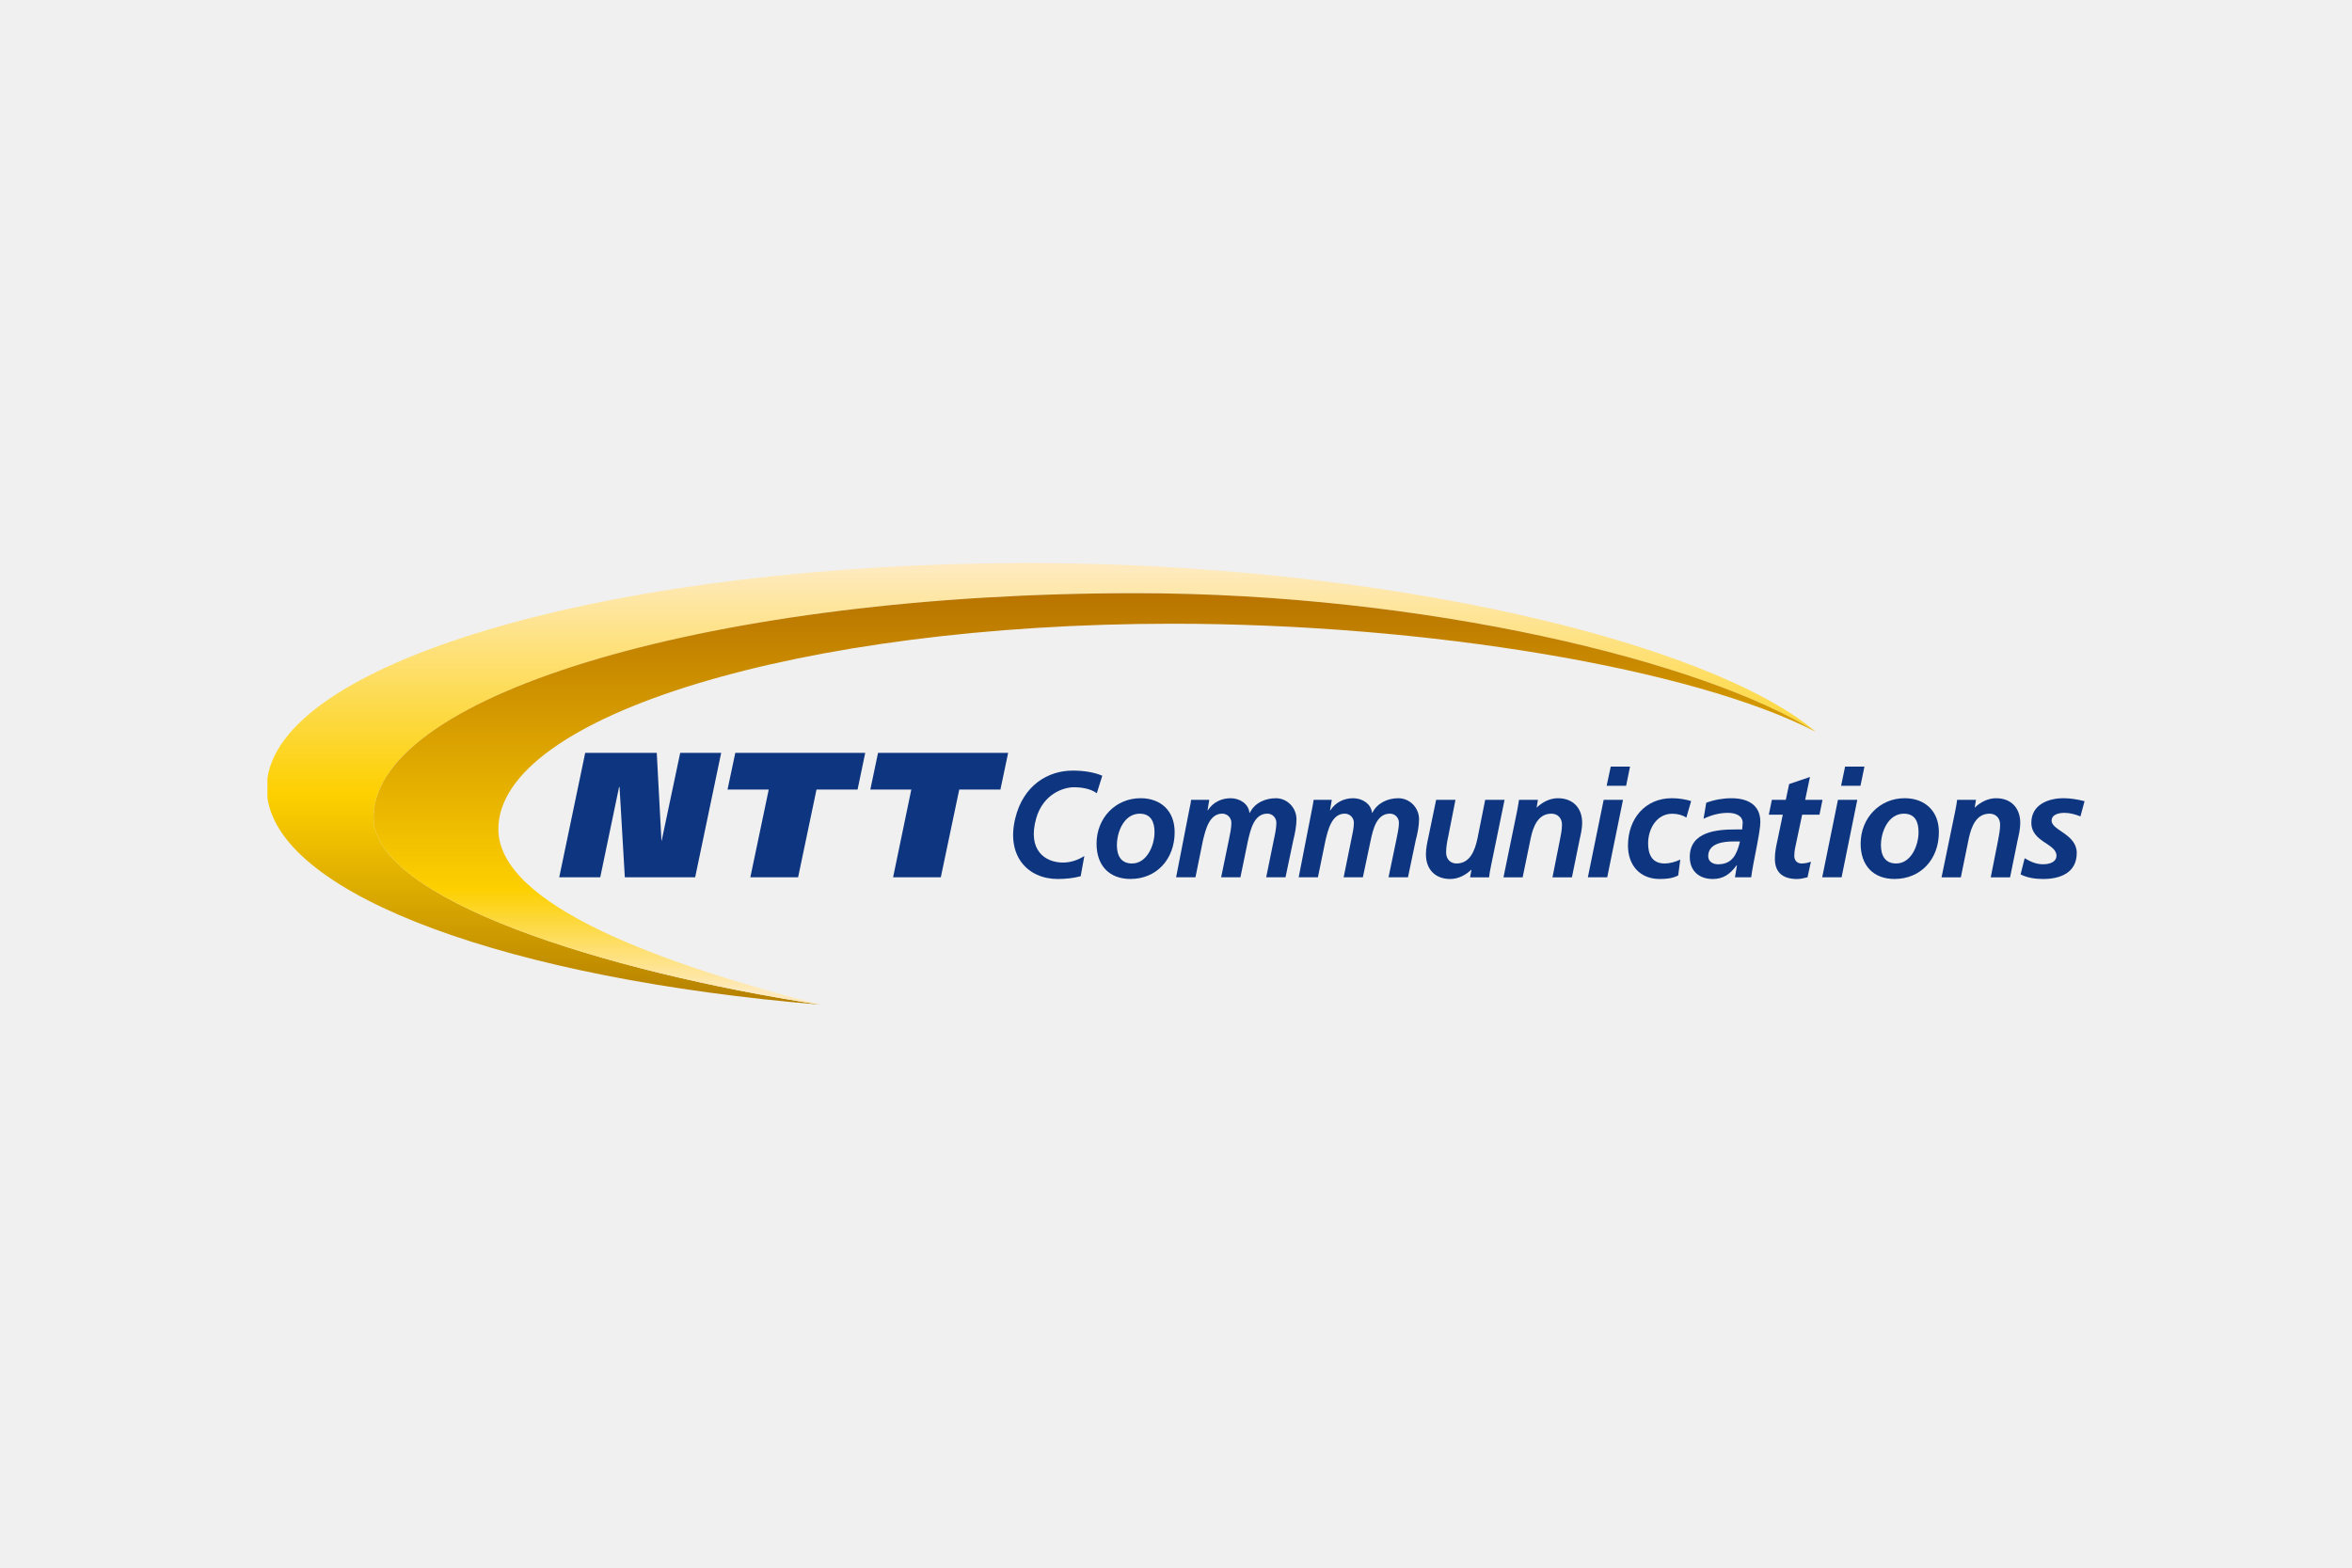
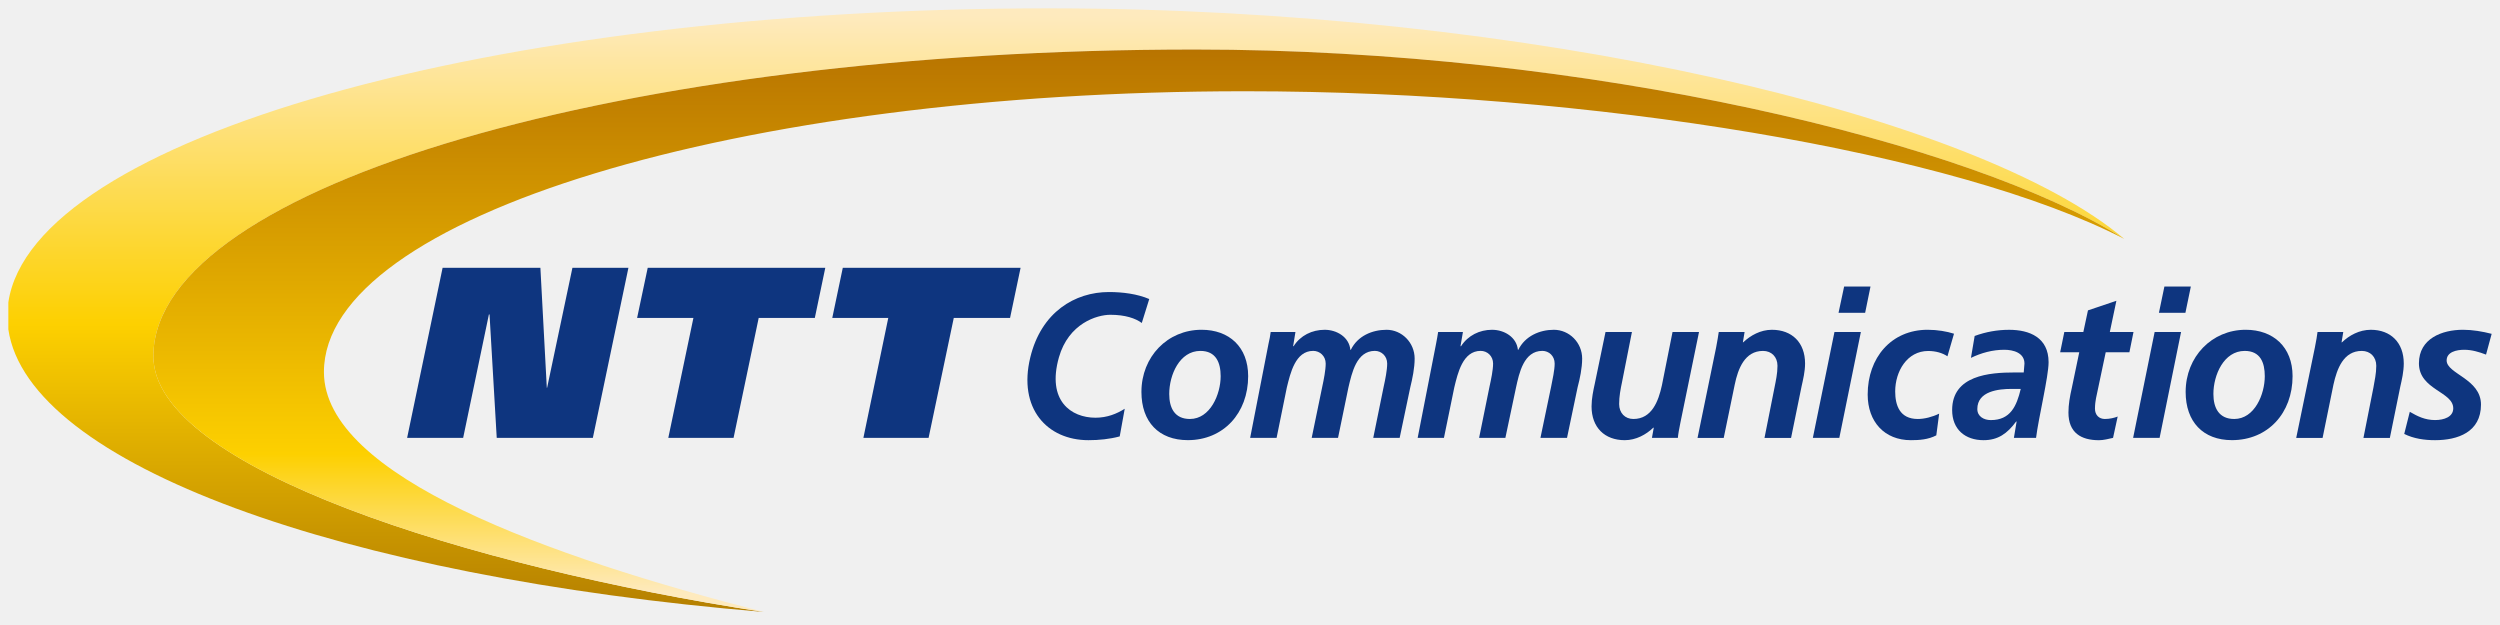
- <svg xmlns="http://www.w3.org/2000/svg" width="180" height="120" viewBox="0 0 180 120" fill="none">
-   <path d="M20.467 59.565V61.078C21.574 68.636 39.108 74.934 62.746 76.9H62.753C46.17 74.36 28.589 68.796 28.589 62.584C28.589 53.1 54.838 45.406 86.909 45.406C109.003 45.406 130.466 50.637 138.955 56.01C130.799 49.114 105.728 43.1 78.701 43.1C47.499 43.1 21.814 50.41 20.467 59.565Z" fill="url(#paint0_linear_11105_18670)" />
-   <path d="M28.59 62.472V62.673C28.755 68.851 46.255 74.374 62.762 76.9C50.677 73.8 38.14 69.306 38.14 63.466C38.14 54.776 61.372 47.743 89.715 47.743C109.244 47.743 129.578 51.171 138.955 56.01C130.467 50.637 109.004 45.406 86.909 45.406C54.965 45.406 28.798 53.037 28.59 62.472Z" fill="url(#paint1_linear_11105_18670)" />
-   <path d="M44.786 57.629H50.262L50.621 64.345H50.639L52.056 57.629H55.192L53.2 67.152H47.818L47.414 60.244H47.378L45.937 67.152H42.799" fill="#0E357F" />
-   <path d="M65.63 60.438H62.487L61.08 67.152H57.425L58.831 60.438H55.678L56.272 57.631H66.216" fill="#0E357F" />
-   <path d="M76.563 60.438H73.411L72.001 67.152H68.35L69.743 60.438H66.607L67.196 57.631H77.153" fill="#0E357F" />
-   <mask id="mask0_11105_18670" style="mask-type:luminance" maskUnits="userSpaceOnUse" x="20" y="42" width="140" height="35">
-     <path d="M20.467 76.986H159.913V42.69H20.467V76.986Z" fill="white" />
+ <svg xmlns="http://www.w3.org/2000/svg" width="140" height="35" viewBox="0 0 140 35" fill="none">
+   <path d="M0.467 16.933V18.445C1.574 26.003 19.108 32.301 42.746 34.268H42.753C26.17 31.727 8.589 26.163 8.589 19.951C8.589 10.467 34.838 2.773 66.909 2.773C89.003 2.773 110.466 8.005 118.955 13.377C110.799 6.481 85.728 0.467 58.701 0.467C27.5 0.467 1.814 7.777 0.467 16.933Z" fill="url(#paint0_linear_11105_19483)" />
+   <path d="M8.59 19.839V20.04C8.755 26.218 26.256 31.741 42.762 34.268C30.677 31.167 18.14 26.673 18.14 20.833C18.14 12.143 41.372 5.11 69.715 5.11C89.243 5.11 109.578 8.538 118.955 13.377C110.467 8.005 89.004 2.773 66.909 2.773C34.965 2.773 8.798 10.405 8.59 19.839Z" fill="url(#paint1_linear_11105_19483)" />
+   <path d="M24.786 14.996H30.262L30.621 21.712H30.639L32.056 14.996H35.192L33.2 24.52H27.817L27.414 17.611H27.378L25.937 24.52H22.799" fill="#0E357F" />
+   <path d="M45.63 17.805H42.487L41.08 24.52H37.425L38.831 17.805H35.678L36.272 14.998H46.216" fill="#0E357F" />
+   <path d="M56.563 17.805H53.411L52.001 24.52H48.35L49.743 17.805H46.607L47.196 14.998H57.153" fill="#0E357F" />
+   <mask id="mask0_11105_19483" style="mask-type:luminance" maskUnits="userSpaceOnUse" x="0" y="0" width="140" height="35">
+     <path d="M0.467 34.353H139.913V0.057H0.467V34.353Z" fill="white" />
  </mask>
-   <g mask="url(#mask0_11105_18670)">
-     <path d="M89.897 63.697C89.897 65.772 88.51 67.281 86.519 67.281C84.892 67.281 83.92 66.255 83.92 64.581C83.92 62.609 85.378 61.1 87.289 61.1C88.832 61.1 89.897 62.062 89.897 63.697ZM88.357 63.701C88.357 62.931 88.089 62.284 87.221 62.284C86.053 62.284 85.477 63.632 85.477 64.695C85.477 65.482 85.783 66.096 86.635 66.096C87.772 66.096 88.357 64.712 88.357 63.701Z" fill="#0E357F" />
-     <path d="M91.037 61.881C91.091 61.656 91.135 61.417 91.158 61.225H92.545L92.415 62.022H92.442C92.822 61.417 93.478 61.101 94.184 61.101C94.852 61.101 95.551 61.503 95.62 62.221H95.647C96.027 61.446 96.841 61.101 97.649 61.101C98.497 61.101 99.22 61.814 99.22 62.713C99.22 63.24 99.094 63.844 98.977 64.317L98.381 67.154H96.902L97.489 64.272C97.572 63.903 97.682 63.359 97.682 62.992C97.682 62.568 97.355 62.281 96.993 62.281C95.96 62.281 95.704 63.528 95.512 64.329L94.93 67.154H93.455L94.05 64.272C94.13 63.903 94.239 63.359 94.239 62.992C94.239 62.568 93.906 62.281 93.54 62.281C92.536 62.281 92.26 63.535 92.063 64.329L91.489 67.154H90.008" fill="#0E357F" />
-     <path d="M100.42 61.881C100.462 61.656 100.509 61.417 100.535 61.225H101.924L101.787 62.022H101.817C102.206 61.417 102.857 61.101 103.554 61.101C104.231 61.101 104.925 61.503 105.003 62.221H105.026C105.41 61.446 106.228 61.101 107.015 61.101C107.878 61.101 108.601 61.814 108.601 62.713C108.601 63.24 108.473 63.844 108.347 64.317L107.753 67.154H106.265L106.866 64.272C106.939 63.903 107.062 63.359 107.062 62.992C107.062 62.568 106.742 62.281 106.37 62.281C105.334 62.281 105.072 63.528 104.898 64.329L104.301 67.154H102.83L103.415 64.272C103.497 63.903 103.613 63.359 103.613 62.992C103.613 62.568 103.284 62.281 102.918 62.281C101.911 62.281 101.634 63.535 101.44 64.329L100.861 67.154H99.389" fill="#0E357F" />
-     <path d="M114.103 66.298C114.03 66.661 113.973 66.97 113.961 67.155H112.508L112.611 66.581H112.588C112.181 66.97 111.616 67.283 110.986 67.283C109.867 67.283 109.127 66.577 109.127 65.39C109.127 64.947 109.228 64.485 109.31 64.11L109.909 61.225H111.388L110.835 64.023C110.748 64.437 110.672 64.832 110.672 65.257C110.672 65.763 111.002 66.096 111.47 66.096C112.501 66.096 112.873 65.1 113.066 64.209L113.662 61.225H115.145" fill="#0E357F" />
-     <path d="M116.104 62.084C116.172 61.723 116.225 61.416 116.25 61.224H117.697L117.601 61.803H117.619C118.028 61.416 118.591 61.101 119.226 61.101C120.351 61.101 121.084 61.814 121.084 62.989C121.084 63.437 120.97 63.903 120.888 64.271L120.3 67.156H118.812L119.368 64.356C119.446 63.958 119.539 63.553 119.539 63.119C119.539 62.619 119.205 62.283 118.73 62.283C117.706 62.283 117.329 63.281 117.146 64.164L116.529 67.156H115.062" fill="#0E357F" />
-     <path d="M122.73 61.224H124.209L123.002 67.152H121.52L122.73 61.224ZM123.271 58.679H124.748L124.448 60.15H122.958" fill="#0E357F" />
-     <path d="M129.057 62.586C128.775 62.394 128.392 62.288 127.978 62.288C126.792 62.288 126.131 63.438 126.131 64.551C126.131 65.322 126.378 66.096 127.397 66.096C127.765 66.096 128.206 65.985 128.593 65.797L128.433 67.013C127.978 67.249 127.486 67.283 127.008 67.283C125.536 67.283 124.59 66.259 124.59 64.725C124.59 62.665 125.911 61.1 127.948 61.1C128.496 61.1 129.025 61.193 129.424 61.321" fill="#0E357F" />
-     <path d="M132.931 66.238H132.904C132.407 66.912 131.889 67.283 131.08 67.283C130.053 67.283 129.32 66.686 129.32 65.594C129.32 63.651 131.415 63.491 132.81 63.491H133.329L133.37 62.993C133.37 62.393 132.753 62.22 132.239 62.22C131.583 62.22 130.956 62.393 130.373 62.673L130.581 61.447C131.205 61.218 131.85 61.102 132.511 61.102C133.647 61.102 134.721 61.527 134.721 62.919C134.721 63.715 134.158 66.033 134.019 67.153H132.778L132.931 66.238ZM131.486 66.158C132.588 66.158 132.931 65.37 133.162 64.412H132.643C131.93 64.412 130.73 64.531 130.73 65.539C130.73 65.959 131.103 66.158 131.486 66.158Z" fill="#0E357F" />
-     <path d="M135.602 61.225H136.667L136.926 60.014L138.518 59.475L138.15 61.225H139.476L139.246 62.361H137.92L137.374 64.947C137.35 65.079 137.318 65.29 137.318 65.518C137.318 65.872 137.543 66.096 137.874 66.096C138.139 66.096 138.406 66.034 138.59 65.959L138.331 67.154C138.087 67.209 137.796 67.285 137.543 67.285C136.542 67.285 135.833 66.871 135.833 65.735C135.833 65.282 135.913 64.832 136.022 64.357L136.438 62.361H135.369" fill="#0E357F" />
-     <path d="M140.66 61.224H142.14L140.938 67.152H139.455L140.66 61.224ZM141.206 58.679H142.687L142.383 60.15H140.9" fill="#0E357F" />
-     <path d="M148.384 63.697C148.384 65.772 147.001 67.281 144.988 67.281C143.374 67.281 142.396 66.255 142.396 64.581C142.396 62.609 143.863 61.1 145.76 61.1C147.3 61.1 148.384 62.062 148.384 63.697ZM146.828 63.701C146.828 62.931 146.576 62.284 145.703 62.284C144.535 62.284 143.95 63.632 143.95 64.695C143.95 65.482 144.265 66.096 145.116 66.096C146.258 66.096 146.828 64.712 146.828 63.701Z" fill="#0E357F" />
-     <path d="M149.635 62.084C149.703 61.723 149.763 61.416 149.781 61.224H151.223L151.127 61.803H151.15C151.553 61.416 152.122 61.101 152.766 61.101C153.877 61.101 154.611 61.814 154.611 62.989C154.611 63.437 154.504 63.903 154.419 64.271L153.832 67.156H152.353L152.908 64.356C152.977 63.958 153.071 63.553 153.071 63.119C153.071 62.619 152.735 62.283 152.261 62.283C151.235 62.283 150.871 63.281 150.675 64.164L150.065 67.156H148.588" fill="#0E357F" />
-     <path d="M159.218 62.49C158.834 62.343 158.42 62.22 157.998 62.22C157.561 62.22 157.012 62.343 157.012 62.819C157.012 63.571 158.935 63.843 158.935 65.29C158.935 66.833 157.634 67.283 156.366 67.283C155.773 67.283 155.174 67.2 154.637 66.933L154.948 65.694C155.374 65.941 155.792 66.156 156.366 66.156C156.862 66.156 157.382 65.982 157.382 65.5C157.382 64.556 155.46 64.467 155.46 62.977C155.46 61.591 156.754 61.1 157.929 61.1C158.466 61.1 159.019 61.196 159.533 61.328" fill="#0E357F" />
-     <path d="M83.94 60.72C83.591 60.46 83.012 60.261 82.18 60.261C81.433 60.261 79.842 60.736 79.298 62.649C78.612 65.086 79.991 66.025 81.346 66.025C81.993 66.025 82.532 65.809 82.985 65.523L82.704 67.072C82.132 67.225 81.538 67.283 80.955 67.283C78.633 67.283 77.003 65.5 77.696 62.649C78.309 60.105 80.201 58.986 82.1 58.986C82.875 58.986 83.689 59.093 84.358 59.379" fill="#0E357F" />
+   <g mask="url(#mask0_11105_19483)">
+     <path d="M69.897 21.064C69.897 23.139 68.51 24.648 66.519 24.648C64.892 24.648 63.92 23.623 63.92 21.948C63.92 19.977 65.378 18.467 67.289 18.467C68.832 18.467 69.897 19.429 69.897 21.064ZM68.357 21.068C68.357 20.298 68.089 19.651 67.221 19.651C66.053 19.651 65.477 20.999 65.477 22.062C65.477 22.849 65.783 23.463 66.635 23.463C67.772 23.463 68.357 22.08 68.357 21.068Z" fill="#0E357F" />
+     <path d="M71.037 19.249C71.091 19.023 71.135 18.785 71.158 18.593H72.545L72.415 19.389H72.442C72.822 18.785 73.478 18.468 74.184 18.468C74.852 18.468 75.551 18.87 75.62 19.588H75.647C76.027 18.813 76.841 18.468 77.649 18.468C78.497 18.468 79.22 19.181 79.22 20.081C79.22 20.607 79.094 21.211 78.977 21.684L78.381 24.521H76.902L77.489 21.64C77.572 21.27 77.682 20.726 77.682 20.36C77.682 19.935 77.355 19.649 76.993 19.649C75.96 19.649 75.704 20.895 75.512 21.697L74.93 24.521H73.455L74.05 21.64C74.13 21.27 74.239 20.726 74.239 20.36C74.239 19.935 73.906 19.649 73.54 19.649C72.536 19.649 72.26 20.902 72.063 21.697L71.489 24.521H70.008" fill="#0E357F" />
+     <path d="M80.42 19.249C80.462 19.023 80.509 18.785 80.535 18.593H81.924L81.787 19.389H81.817C82.206 18.785 82.857 18.468 83.554 18.468C84.231 18.468 84.925 18.87 85.003 19.588H85.026C85.41 18.813 86.228 18.468 87.015 18.468C87.877 18.468 88.601 19.181 88.601 20.081C88.601 20.607 88.473 21.211 88.347 21.684L87.753 24.521H86.265L86.866 21.64C86.939 21.27 87.061 20.726 87.061 20.36C87.061 19.935 86.742 19.649 86.37 19.649C85.334 19.649 85.072 20.895 84.898 21.697L84.301 24.521H82.83L83.415 21.64C83.497 21.27 83.613 20.726 83.613 20.36C83.613 19.935 83.284 19.649 82.918 19.649C81.911 19.649 81.634 20.902 81.44 21.697L80.861 24.521H79.389" fill="#0E357F" />
+     <path d="M94.103 23.666C94.03 24.028 93.973 24.337 93.961 24.522H92.508L92.611 23.948H92.588C92.181 24.337 91.616 24.65 90.987 24.65C89.867 24.65 89.127 23.945 89.127 22.757C89.127 22.314 89.228 21.852 89.31 21.477L89.909 18.592H91.388L90.835 21.39C90.748 21.804 90.672 22.199 90.672 22.624C90.672 23.13 91.002 23.463 91.47 23.463C92.501 23.463 92.873 22.467 93.067 21.577L93.662 18.592H95.145" fill="#0E357F" />
+     <path d="M96.104 19.451C96.172 19.091 96.225 18.783 96.25 18.591H97.697L97.601 19.171H97.619C98.028 18.783 98.591 18.468 99.226 18.468C100.351 18.468 101.084 19.181 101.084 20.356C101.084 20.804 100.97 21.27 100.888 21.638L100.3 24.523H98.812L99.368 21.724C99.447 21.325 99.539 20.92 99.539 20.486C99.539 19.987 99.205 19.651 98.73 19.651C97.706 19.651 97.329 20.648 97.146 21.532L96.529 24.523H95.062" fill="#0E357F" />
+     <path d="M102.73 18.591H104.209L103.002 24.52H101.52L102.73 18.591ZM103.271 16.047H104.748L104.448 17.517H102.958" fill="#0E357F" />
+     <path d="M109.057 19.953C108.775 19.762 108.392 19.655 107.978 19.655C106.792 19.655 106.131 20.805 106.131 21.918C106.131 22.689 106.378 23.463 107.397 23.463C107.765 23.463 108.206 23.353 108.593 23.164L108.433 24.38C107.978 24.617 107.486 24.65 107.008 24.65C105.536 24.65 104.59 23.626 104.59 22.092C104.59 20.032 105.911 18.467 107.948 18.467C108.496 18.467 109.025 18.56 109.424 18.688" fill="#0E357F" />
+     <path d="M112.931 23.605H112.904C112.407 24.279 111.889 24.65 111.08 24.65C110.053 24.65 109.32 24.053 109.32 22.962C109.32 21.018 111.415 20.858 112.81 20.858H113.329L113.37 20.361C113.37 19.76 112.753 19.587 112.239 19.587C111.583 19.587 110.956 19.76 110.373 20.041L110.581 18.814C111.205 18.585 111.85 18.469 112.511 18.469C113.647 18.469 114.721 18.894 114.721 20.286C114.721 21.082 114.158 23.401 114.019 24.521H112.778L112.931 23.605ZM111.486 23.525C112.588 23.525 112.931 22.738 113.162 21.779H112.643C111.93 21.779 110.73 21.898 110.73 22.906C110.73 23.326 111.103 23.525 111.486 23.525Z" fill="#0E357F" />
+     <path d="M115.602 18.592H116.667L116.926 17.381L118.518 16.843L118.15 18.592H119.476L119.246 19.728H117.92L117.374 22.315C117.35 22.446 117.318 22.658 117.318 22.885C117.318 23.239 117.543 23.463 117.874 23.463C118.139 23.463 118.406 23.401 118.59 23.326L118.331 24.521C118.087 24.576 117.796 24.652 117.543 24.652C116.542 24.652 115.833 24.238 115.833 23.102C115.833 22.649 115.913 22.199 116.022 21.724L116.438 19.728H115.369" fill="#0E357F" />
+     <path d="M120.66 18.591H122.14L120.938 24.52H119.455L120.66 18.591ZM121.206 16.047H122.687L122.383 17.517H120.9" fill="#0E357F" />
+     <path d="M128.384 21.064C128.384 23.139 127.001 24.648 124.988 24.648C123.374 24.648 122.396 23.623 122.396 21.948C122.396 19.977 123.863 18.467 125.76 18.467C127.3 18.467 128.384 19.429 128.384 21.064ZM126.828 21.068C126.828 20.298 126.576 19.651 125.703 19.651C124.535 19.651 123.95 20.999 123.95 22.062C123.95 22.849 124.265 23.463 125.116 23.463C126.258 23.463 126.828 22.08 126.828 21.068Z" fill="#0E357F" />
+     <path d="M129.635 19.451C129.703 19.091 129.763 18.783 129.781 18.591H131.223L131.127 19.171H131.15C131.553 18.783 132.122 18.468 132.766 18.468C133.877 18.468 134.611 19.181 134.611 20.356C134.611 20.804 134.504 21.27 134.419 21.638L133.832 24.523H132.353L132.908 21.724C132.977 21.325 133.071 20.92 133.071 20.486C133.071 19.987 132.735 19.651 132.261 19.651C131.235 19.651 130.871 20.648 130.675 21.532L130.065 24.523H128.588" fill="#0E357F" />
+     <path d="M139.218 19.858C138.834 19.71 138.42 19.587 137.998 19.587C137.561 19.587 137.012 19.71 137.012 20.186C137.012 20.938 138.935 21.21 138.935 22.657C138.935 24.201 137.634 24.65 136.366 24.65C135.773 24.65 135.174 24.567 134.637 24.3L134.948 23.061C135.374 23.308 135.792 23.523 136.366 23.523C136.862 23.523 137.382 23.349 137.382 22.867C137.382 21.923 135.46 21.834 135.46 20.345C135.46 18.958 136.754 18.467 137.929 18.467C138.466 18.467 139.019 18.563 139.533 18.695" fill="#0E357F" />
+     <path d="M63.94 18.087C63.591 17.827 63.012 17.628 62.18 17.628C61.433 17.628 59.842 18.103 59.298 20.016C58.612 22.453 59.991 23.392 61.346 23.392C61.993 23.392 62.532 23.177 62.985 22.89L62.704 24.439C62.132 24.592 61.538 24.65 60.955 24.65C58.633 24.65 57.003 22.867 57.696 20.016C58.309 17.472 60.201 16.354 62.1 16.354C62.875 16.354 63.689 16.46 64.358 16.746" fill="#0E357F" />
  </g>
  <defs>
-     <linearGradient id="paint0_linear_11105_18670" x1="79.707" y1="43.511" x2="79.707" y2="78.1" gradientUnits="userSpaceOnUse">
+     <linearGradient id="paint0_linear_11105_19483" x1="59.707" y1="0.878" x2="59.707" y2="35.467" gradientUnits="userSpaceOnUse">
      <stop stop-color="#FEEABE" />
      <stop offset="0.5" stop-color="#FDD000" />
      <stop offset="1" stop-color="#AF7900" />
    </linearGradient>
-     <linearGradient id="paint1_linear_11105_18670" x1="83.805" y1="75.849" x2="83.805" y2="44.718" gradientUnits="userSpaceOnUse">
+     <linearGradient id="paint1_linear_11105_19483" x1="63.806" y1="33.217" x2="63.806" y2="2.085" gradientUnits="userSpaceOnUse">
      <stop stop-color="#FEEABE" />
      <stop offset="0.25" stop-color="#FDD000" />
      <stop offset="1" stop-color="#B67100" />
    </linearGradient>
  </defs>
</svg>
